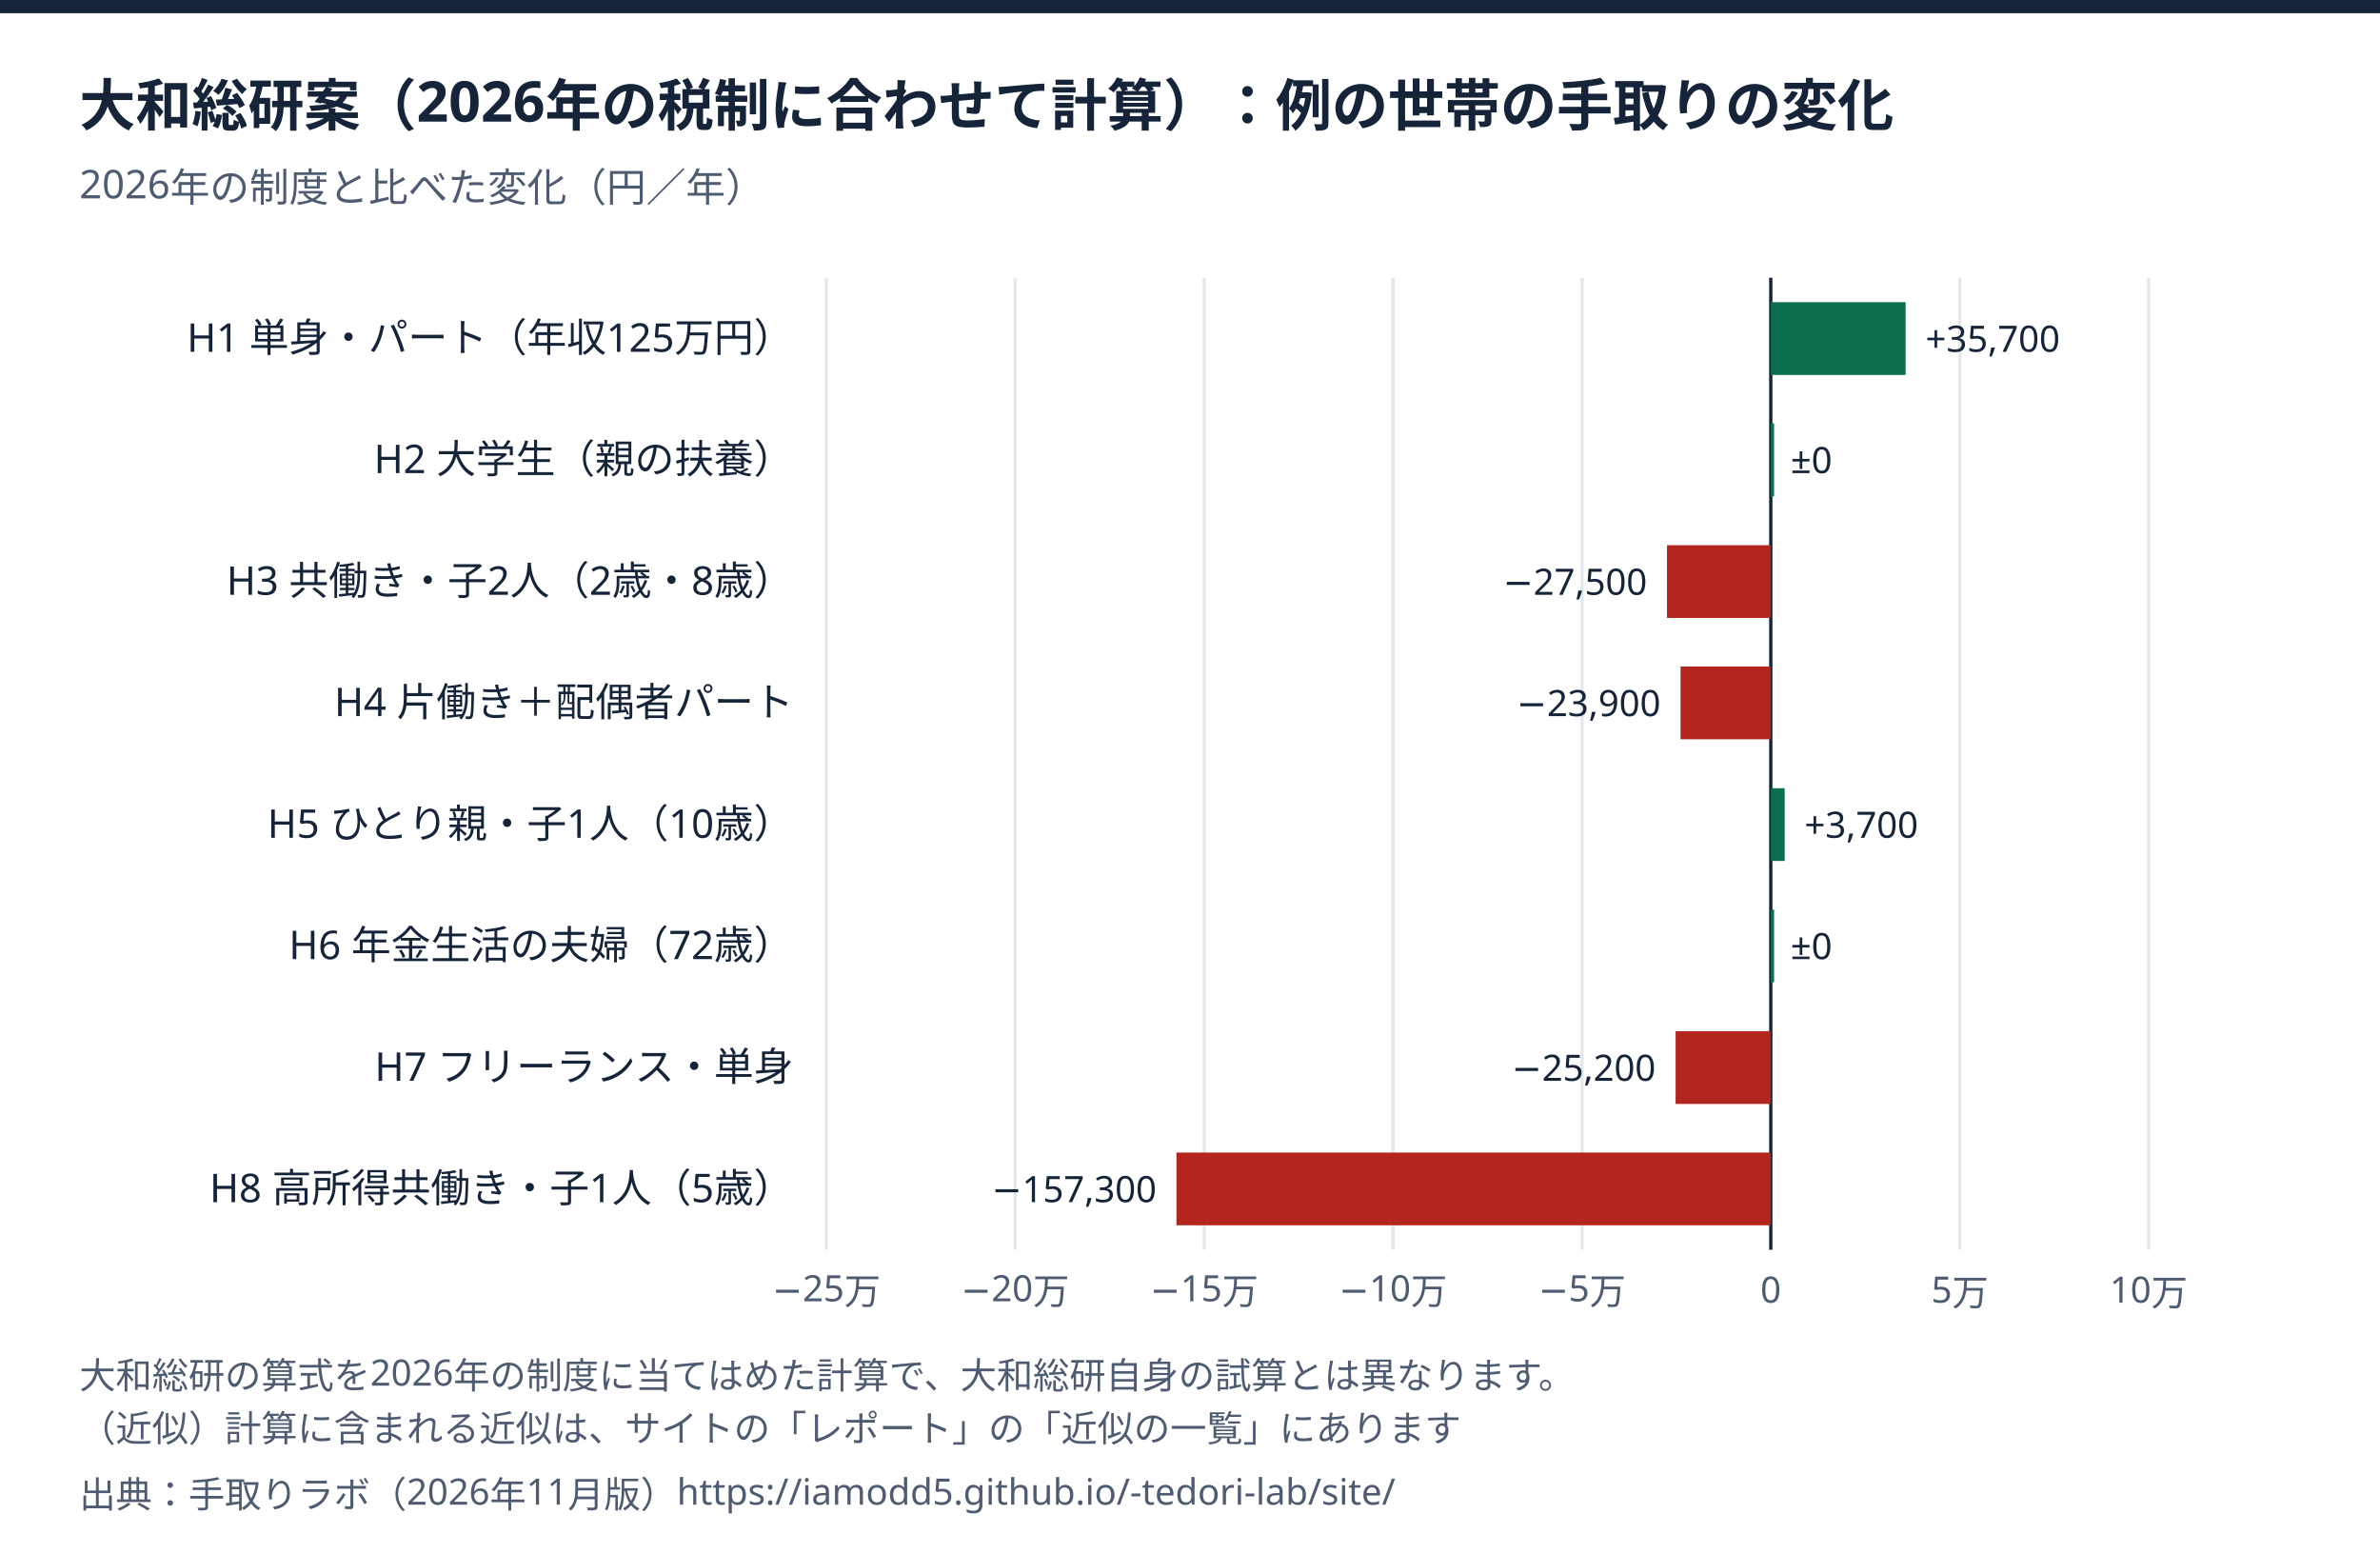
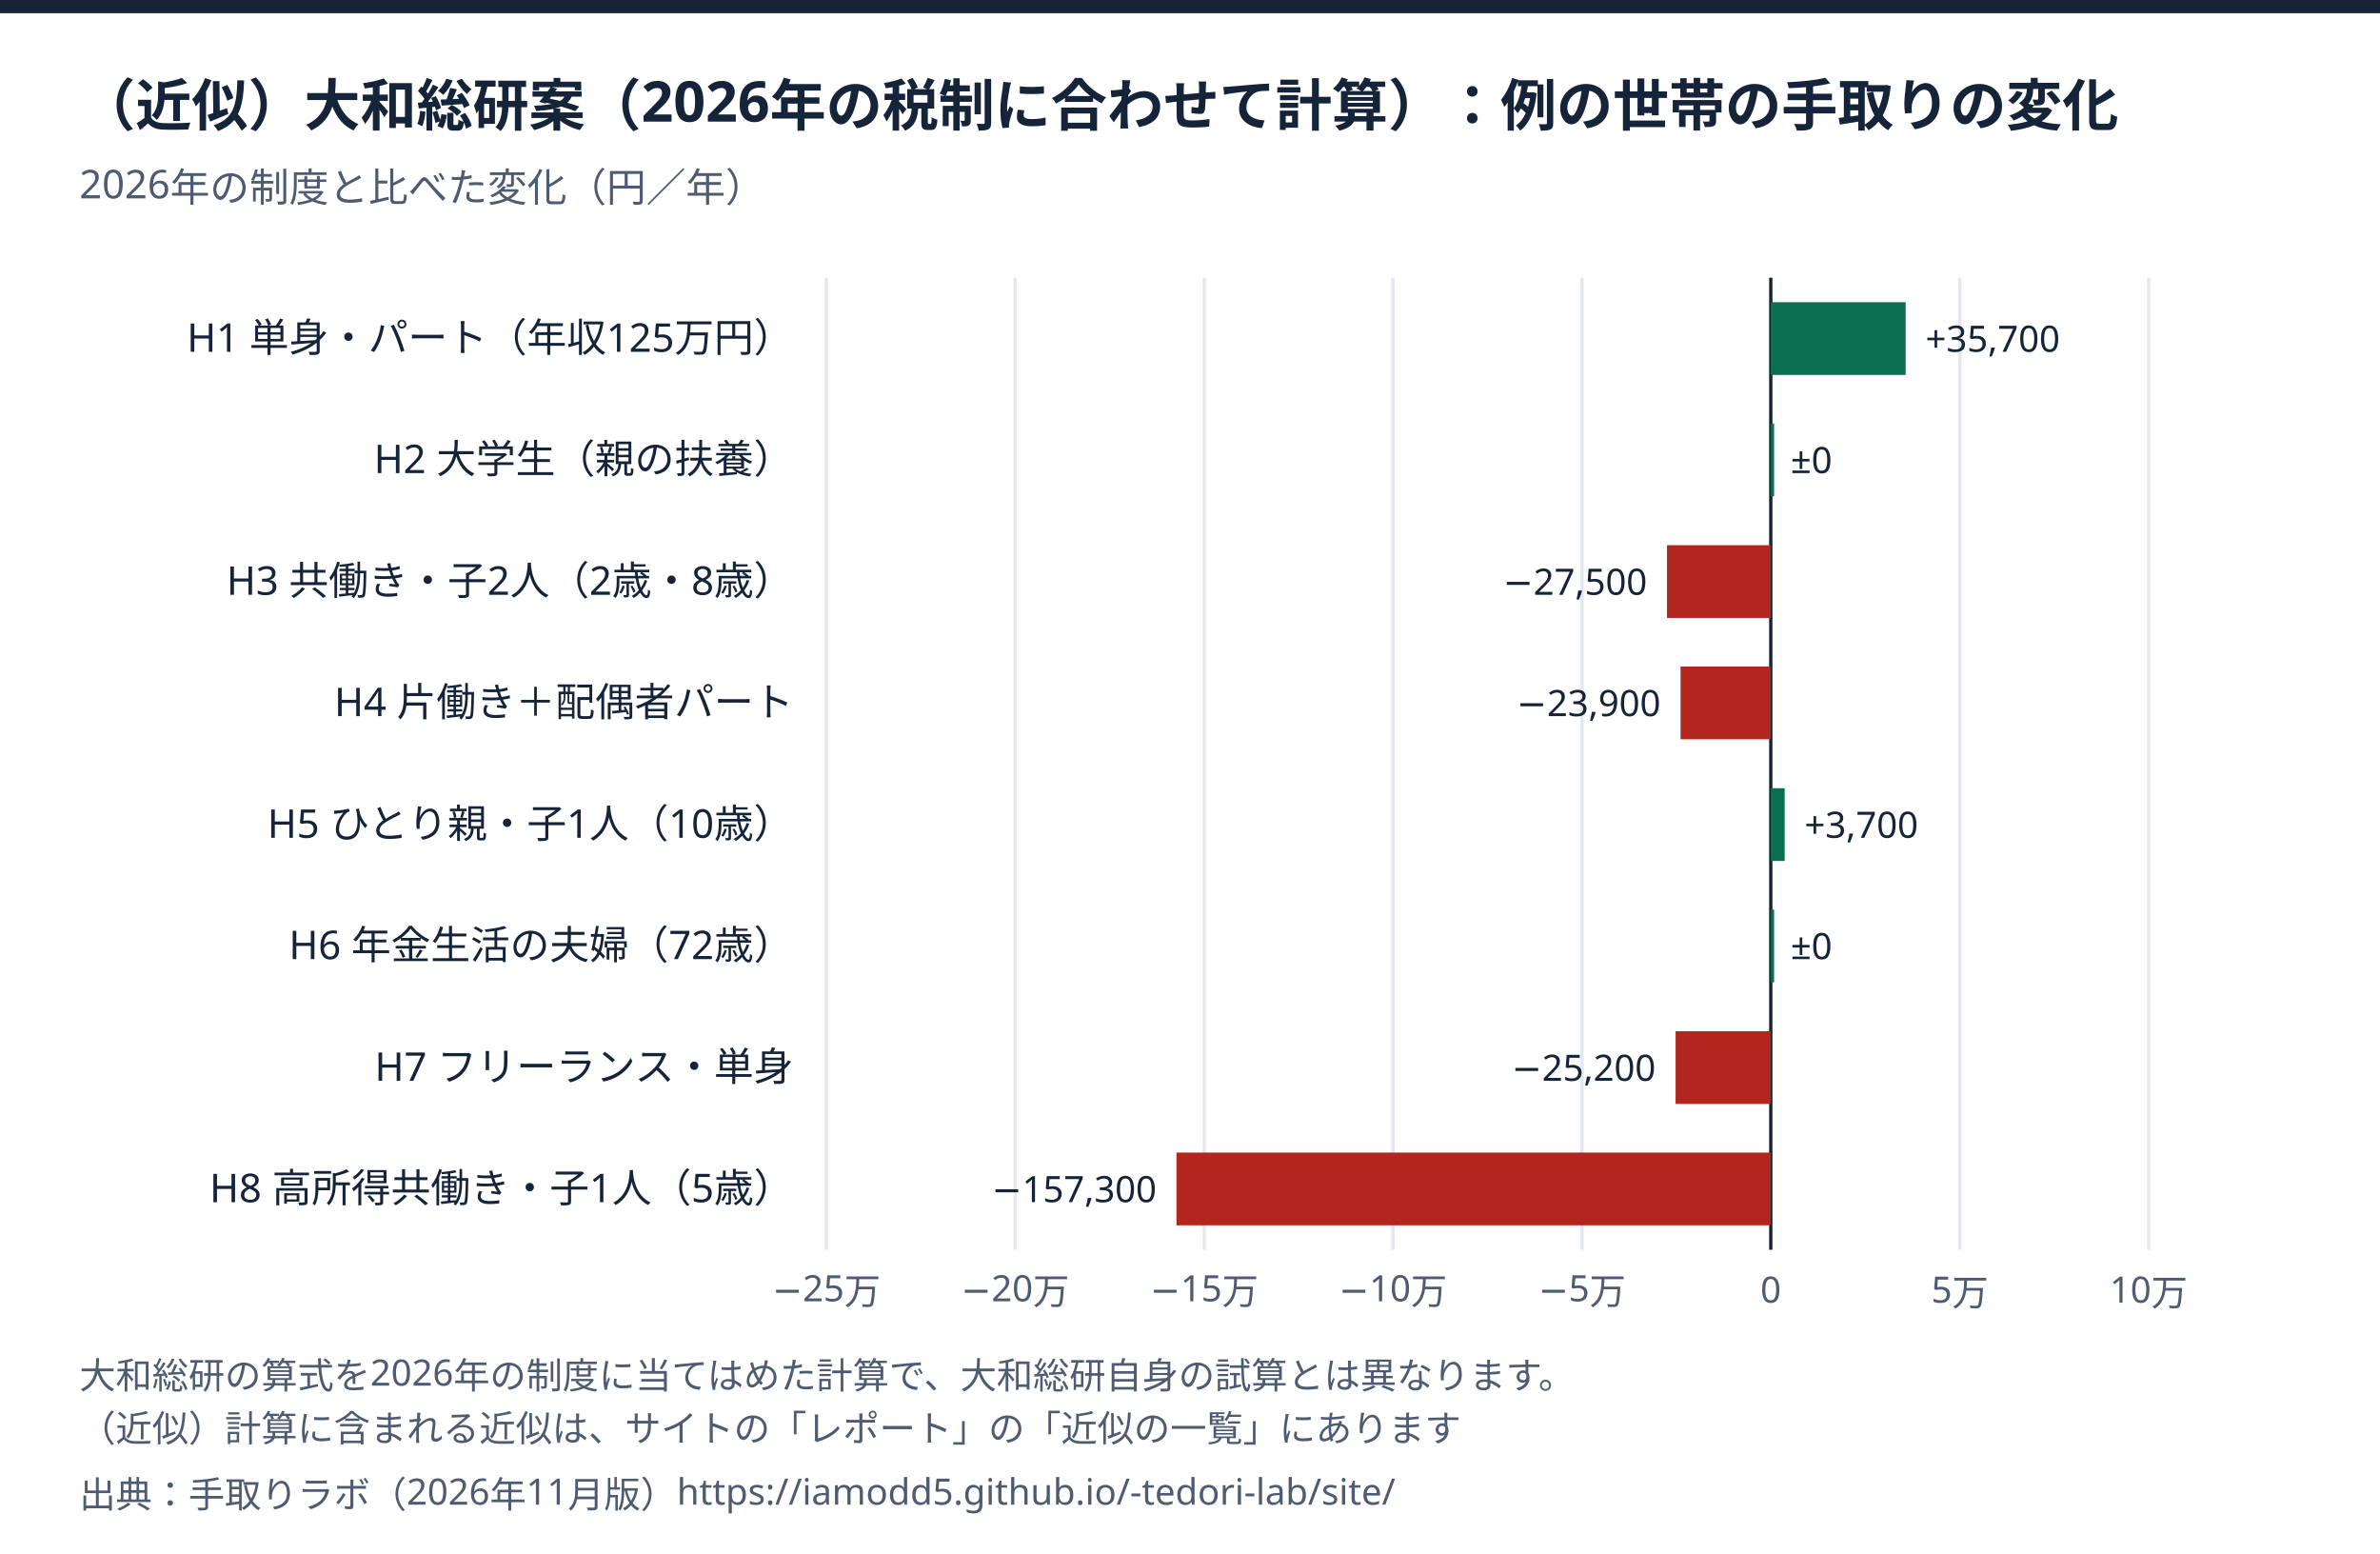
<svg xmlns="http://www.w3.org/2000/svg" width="720" height="470" viewBox="0 0 720 470" font-family="Hiragino Sans, 'Hiragino Kaku Gothic ProN', 'BIZ UDPGothic', 'Noto Sans JP', 'Yu Gothic', sans-serif">
  <rect width="720" height="470" fill="#fff" />
  <rect width="720" height="4" fill="#16243A" />
-   <text x="24.0" y="38.0" font-size="17" fill="#16243A" text-anchor="start" font-weight="bold">大和総研案（2026年の税制に合わせて計算）：例の世帯の手取りの変化</text>
+   <text x="24.0" y="38.0" font-size="17" fill="#16243A" text-anchor="start" font-weight="bold">（近似）大和総研案（2026年の税制に合わせて計算）：例の世帯の手取りの変化</text>
  <text x="24.0" y="60.0" font-size="12" fill="#4E5B70" text-anchor="start" font-weight="normal">2026年の制度と比べた変化（円／年）</text>
  <line x1="250.0" x2="250.0" y1="84" y2="378" stroke="#E4E8EE" />
  <text x="250.0" y="394.0" font-size="11" fill="#4E5B70" text-anchor="middle" font-weight="normal">−25万</text>
  <line x1="307.1" x2="307.1" y1="84" y2="378" stroke="#E4E8EE" />
  <text x="307.1" y="394.0" font-size="11" fill="#4E5B70" text-anchor="middle" font-weight="normal">−20万</text>
  <line x1="364.3" x2="364.3" y1="84" y2="378" stroke="#E4E8EE" />
  <text x="364.3" y="394.0" font-size="11" fill="#4E5B70" text-anchor="middle" font-weight="normal">−15万</text>
  <line x1="421.4" x2="421.4" y1="84" y2="378" stroke="#E4E8EE" />
  <text x="421.4" y="394.0" font-size="11" fill="#4E5B70" text-anchor="middle" font-weight="normal">−10万</text>
  <line x1="478.6" x2="478.6" y1="84" y2="378" stroke="#E4E8EE" />
  <text x="478.6" y="394.0" font-size="11" fill="#4E5B70" text-anchor="middle" font-weight="normal">−5万</text>
  <line x1="535.7" x2="535.7" y1="84" y2="378" stroke="#16243A" />
  <text x="535.7" y="394.0" font-size="11" fill="#4E5B70" text-anchor="middle" font-weight="normal">0</text>
  <line x1="592.9" x2="592.9" y1="84" y2="378" stroke="#E4E8EE" />
  <text x="592.9" y="394.0" font-size="11" fill="#4E5B70" text-anchor="middle" font-weight="normal">5万</text>
  <line x1="650.0" x2="650.0" y1="84" y2="378" stroke="#E4E8EE" />
  <text x="650.0" y="394.0" font-size="11" fill="#4E5B70" text-anchor="middle" font-weight="normal">10万</text>
  <rect x="535.7" y="91.4" width="40.8" height="22.0" fill="#0B6E4F" />
  <text x="240.0" y="106.4" font-size="12" fill="#16243A" text-anchor="end" font-weight="normal">H1 単身・パート（年収125万円）</text>
  <text x="582.5" y="106.4" font-size="11" fill="#16243A" text-anchor="start" font-weight="normal">+35,700</text>
  <rect x="535.7" y="128.1" width="1.0" height="22.0" fill="#0B6E4F" />
  <text x="240.0" y="143.1" font-size="12" fill="#16243A" text-anchor="end" font-weight="normal">H2 大学生（親の扶養）</text>
  <text x="541.7" y="143.1" font-size="11" fill="#16243A" text-anchor="start" font-weight="normal">±0</text>
  <rect x="504.3" y="164.9" width="31.4" height="22.0" fill="#B3261E" />
  <text x="240.0" y="179.9" font-size="12" fill="#16243A" text-anchor="end" font-weight="normal">H3 共働き・子2人（2歳・8歳）</text>
  <text x="498.3" y="179.9" font-size="11" fill="#16243A" text-anchor="end" font-weight="normal">−27,500</text>
  <rect x="508.4" y="201.6" width="27.3" height="22.0" fill="#B3261E" />
  <text x="240.0" y="216.6" font-size="12" fill="#16243A" text-anchor="end" font-weight="normal">H4 片働き＋配偶者パート</text>
  <text x="502.4" y="216.6" font-size="11" fill="#16243A" text-anchor="end" font-weight="normal">−23,900</text>
  <rect x="535.7" y="238.4" width="4.2" height="22.0" fill="#0B6E4F" />
  <text x="240.0" y="253.4" font-size="12" fill="#16243A" text-anchor="end" font-weight="normal">H5 ひとり親・子1人（10歳）</text>
  <text x="545.9" y="253.4" font-size="11" fill="#16243A" text-anchor="start" font-weight="normal">+3,700</text>
  <rect x="535.7" y="275.1" width="1.0" height="22.0" fill="#0B6E4F" />
  <text x="240.0" y="290.1" font-size="12" fill="#16243A" text-anchor="end" font-weight="normal">H6 年金生活の夫婦（72歳）</text>
  <text x="541.7" y="290.1" font-size="11" fill="#16243A" text-anchor="start" font-weight="normal">±0</text>
  <rect x="506.9" y="311.9" width="28.8" height="22.0" fill="#B3261E" />
  <text x="240.0" y="326.9" font-size="12" fill="#16243A" text-anchor="end" font-weight="normal">H7 フリーランス・単身</text>
  <text x="500.9" y="326.9" font-size="11" fill="#16243A" text-anchor="end" font-weight="normal">−25,200</text>
  <rect x="355.9" y="348.6" width="179.8" height="22.0" fill="#B3261E" />
  <text x="240.0" y="363.6" font-size="12" fill="#16243A" text-anchor="end" font-weight="normal">H8 高所得共働き・子1人（5歳）</text>
  <text x="349.9" y="363.6" font-size="11" fill="#16243A" text-anchor="end" font-weight="normal">−157,300</text>
  <text x="24.0" y="420.0" font-size="11" fill="#4E5B70" text-anchor="start" font-weight="normal">大和総研の算式を2026年の制度に当てはめた計算で、大和総研自身の試算とは異なります。</text>
  <text x="24.0" y="436.0" font-size="11" fill="#4E5B70" text-anchor="start" font-weight="normal">（近似）計算に含まれる近似は、サイトの「レポート」の「近似の一覧」にあります</text>
  <text x="24.0" y="456.0" font-size="11" fill="#4E5B70" text-anchor="start" font-weight="normal">出典：手取りラボ（2026年11月版）https://iamodd5.github.io/-tedori-lab/site/</text>
</svg>
